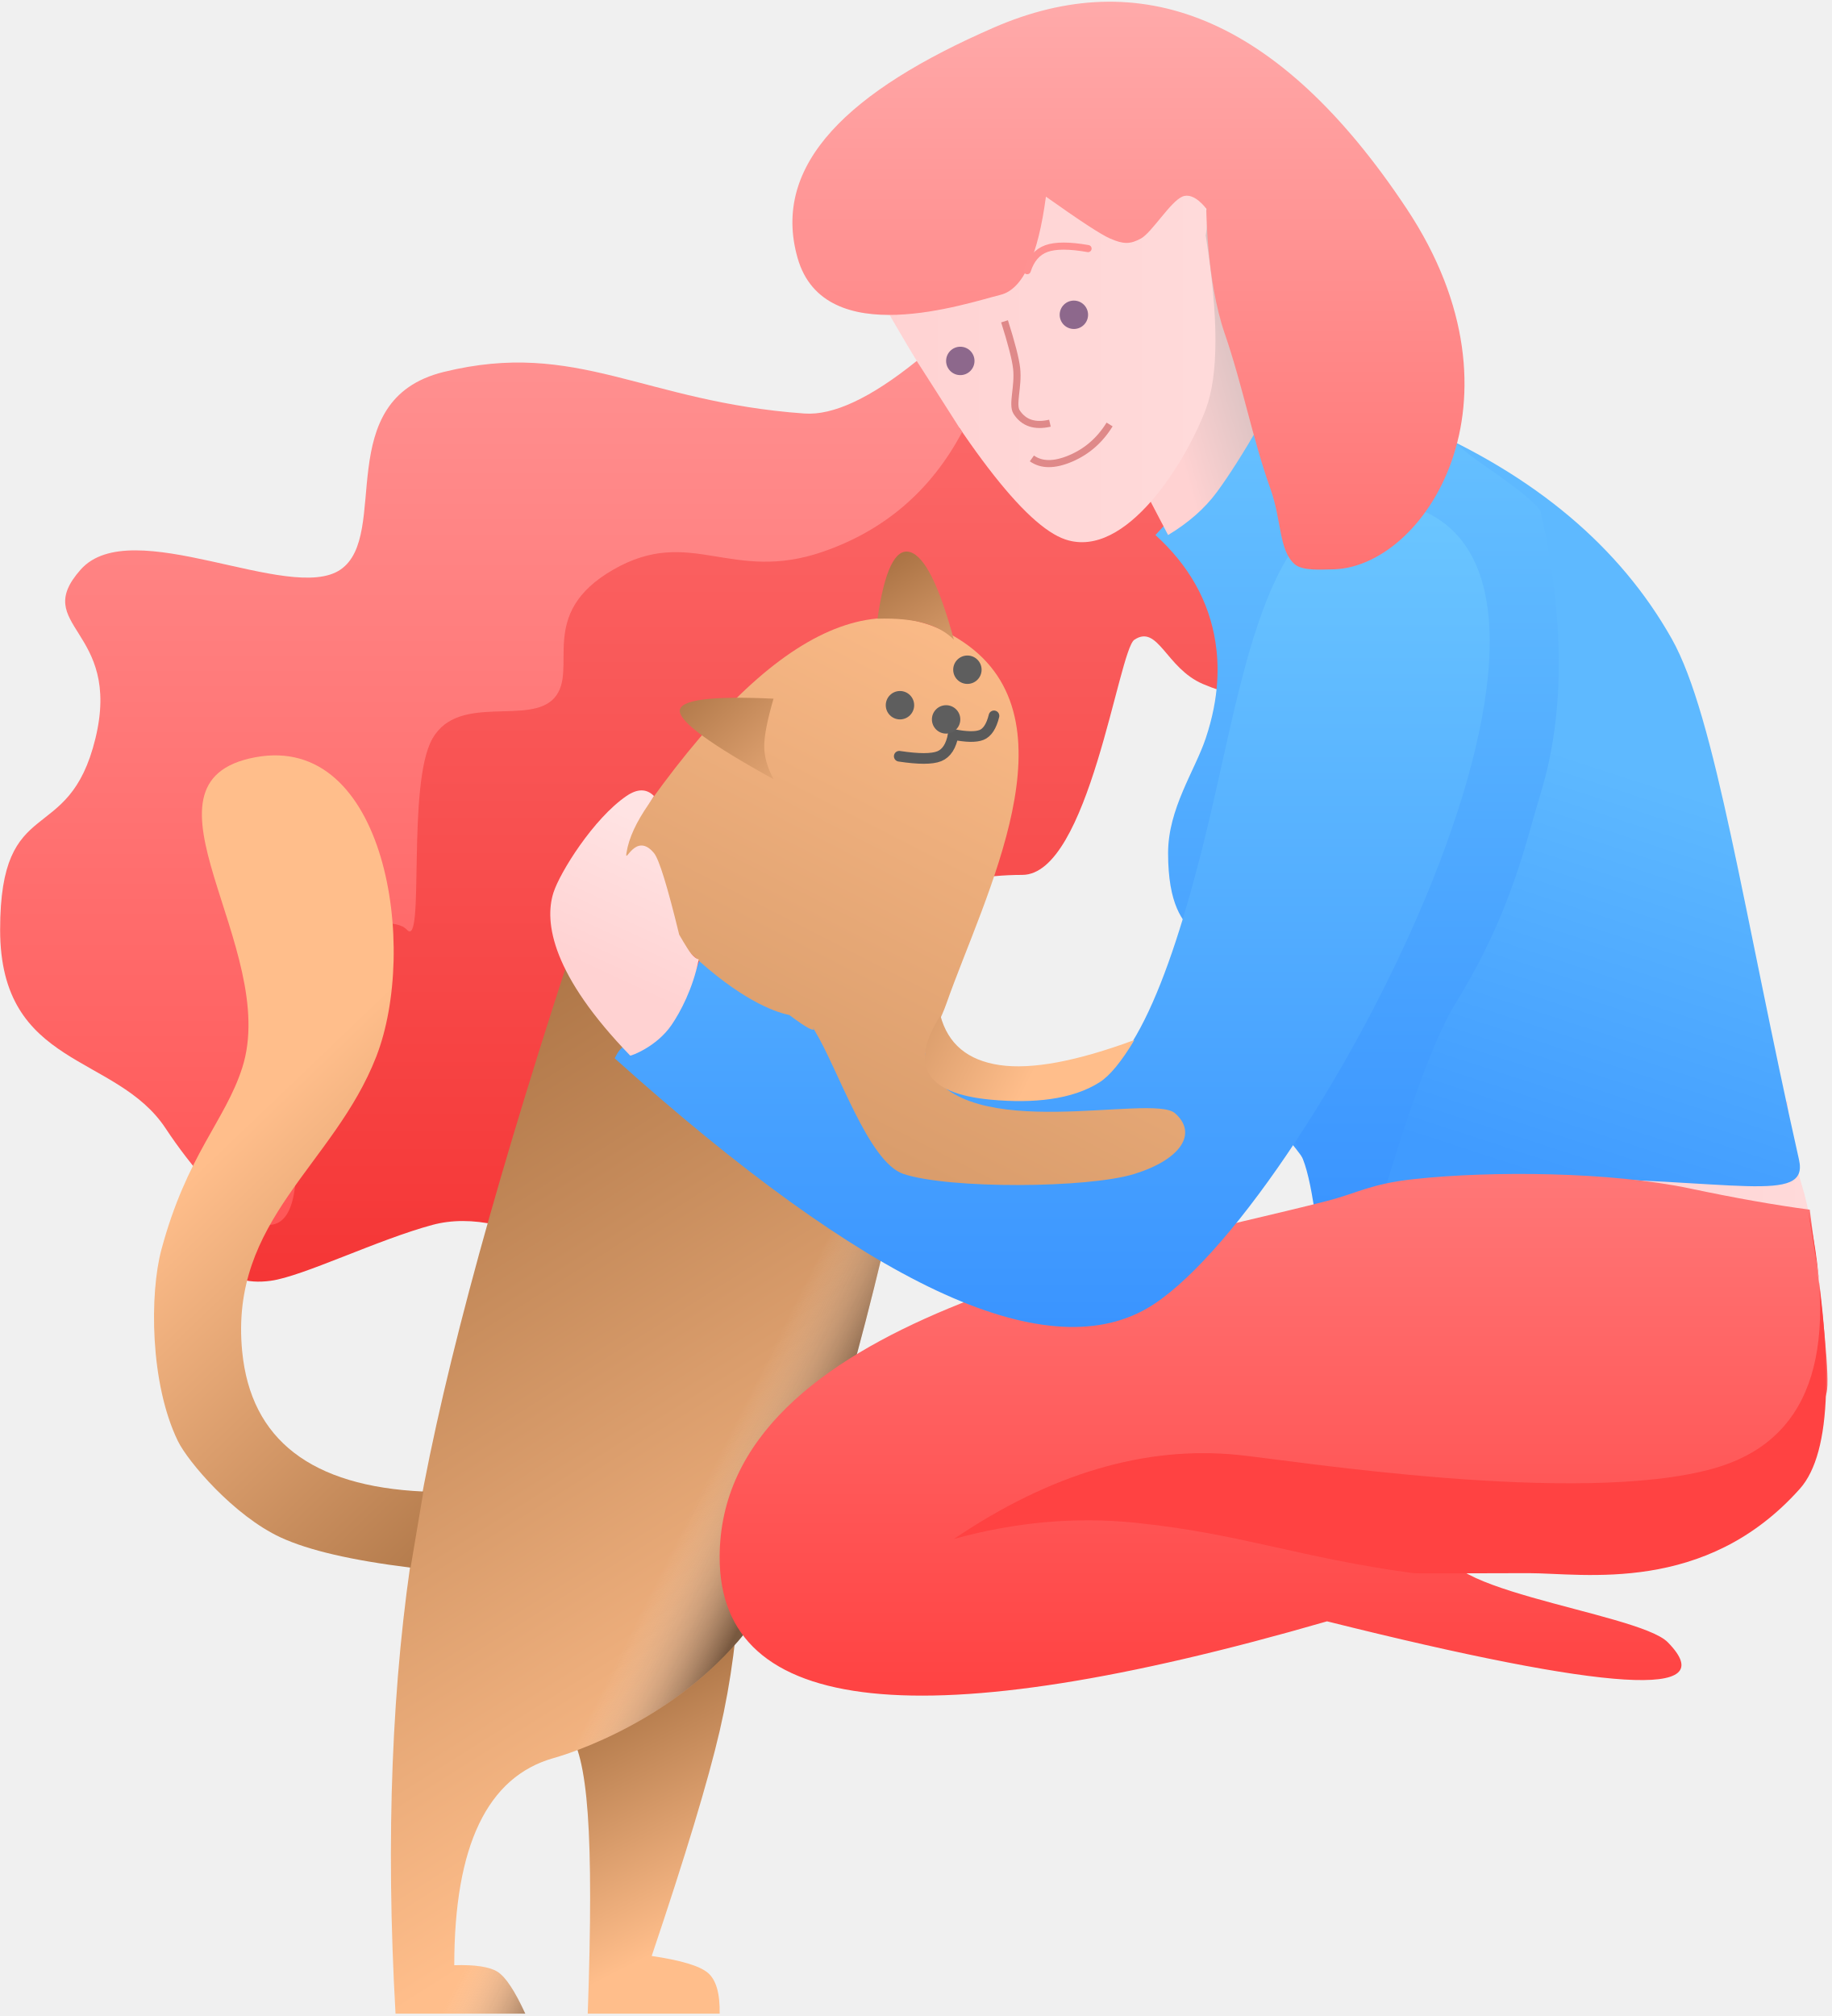
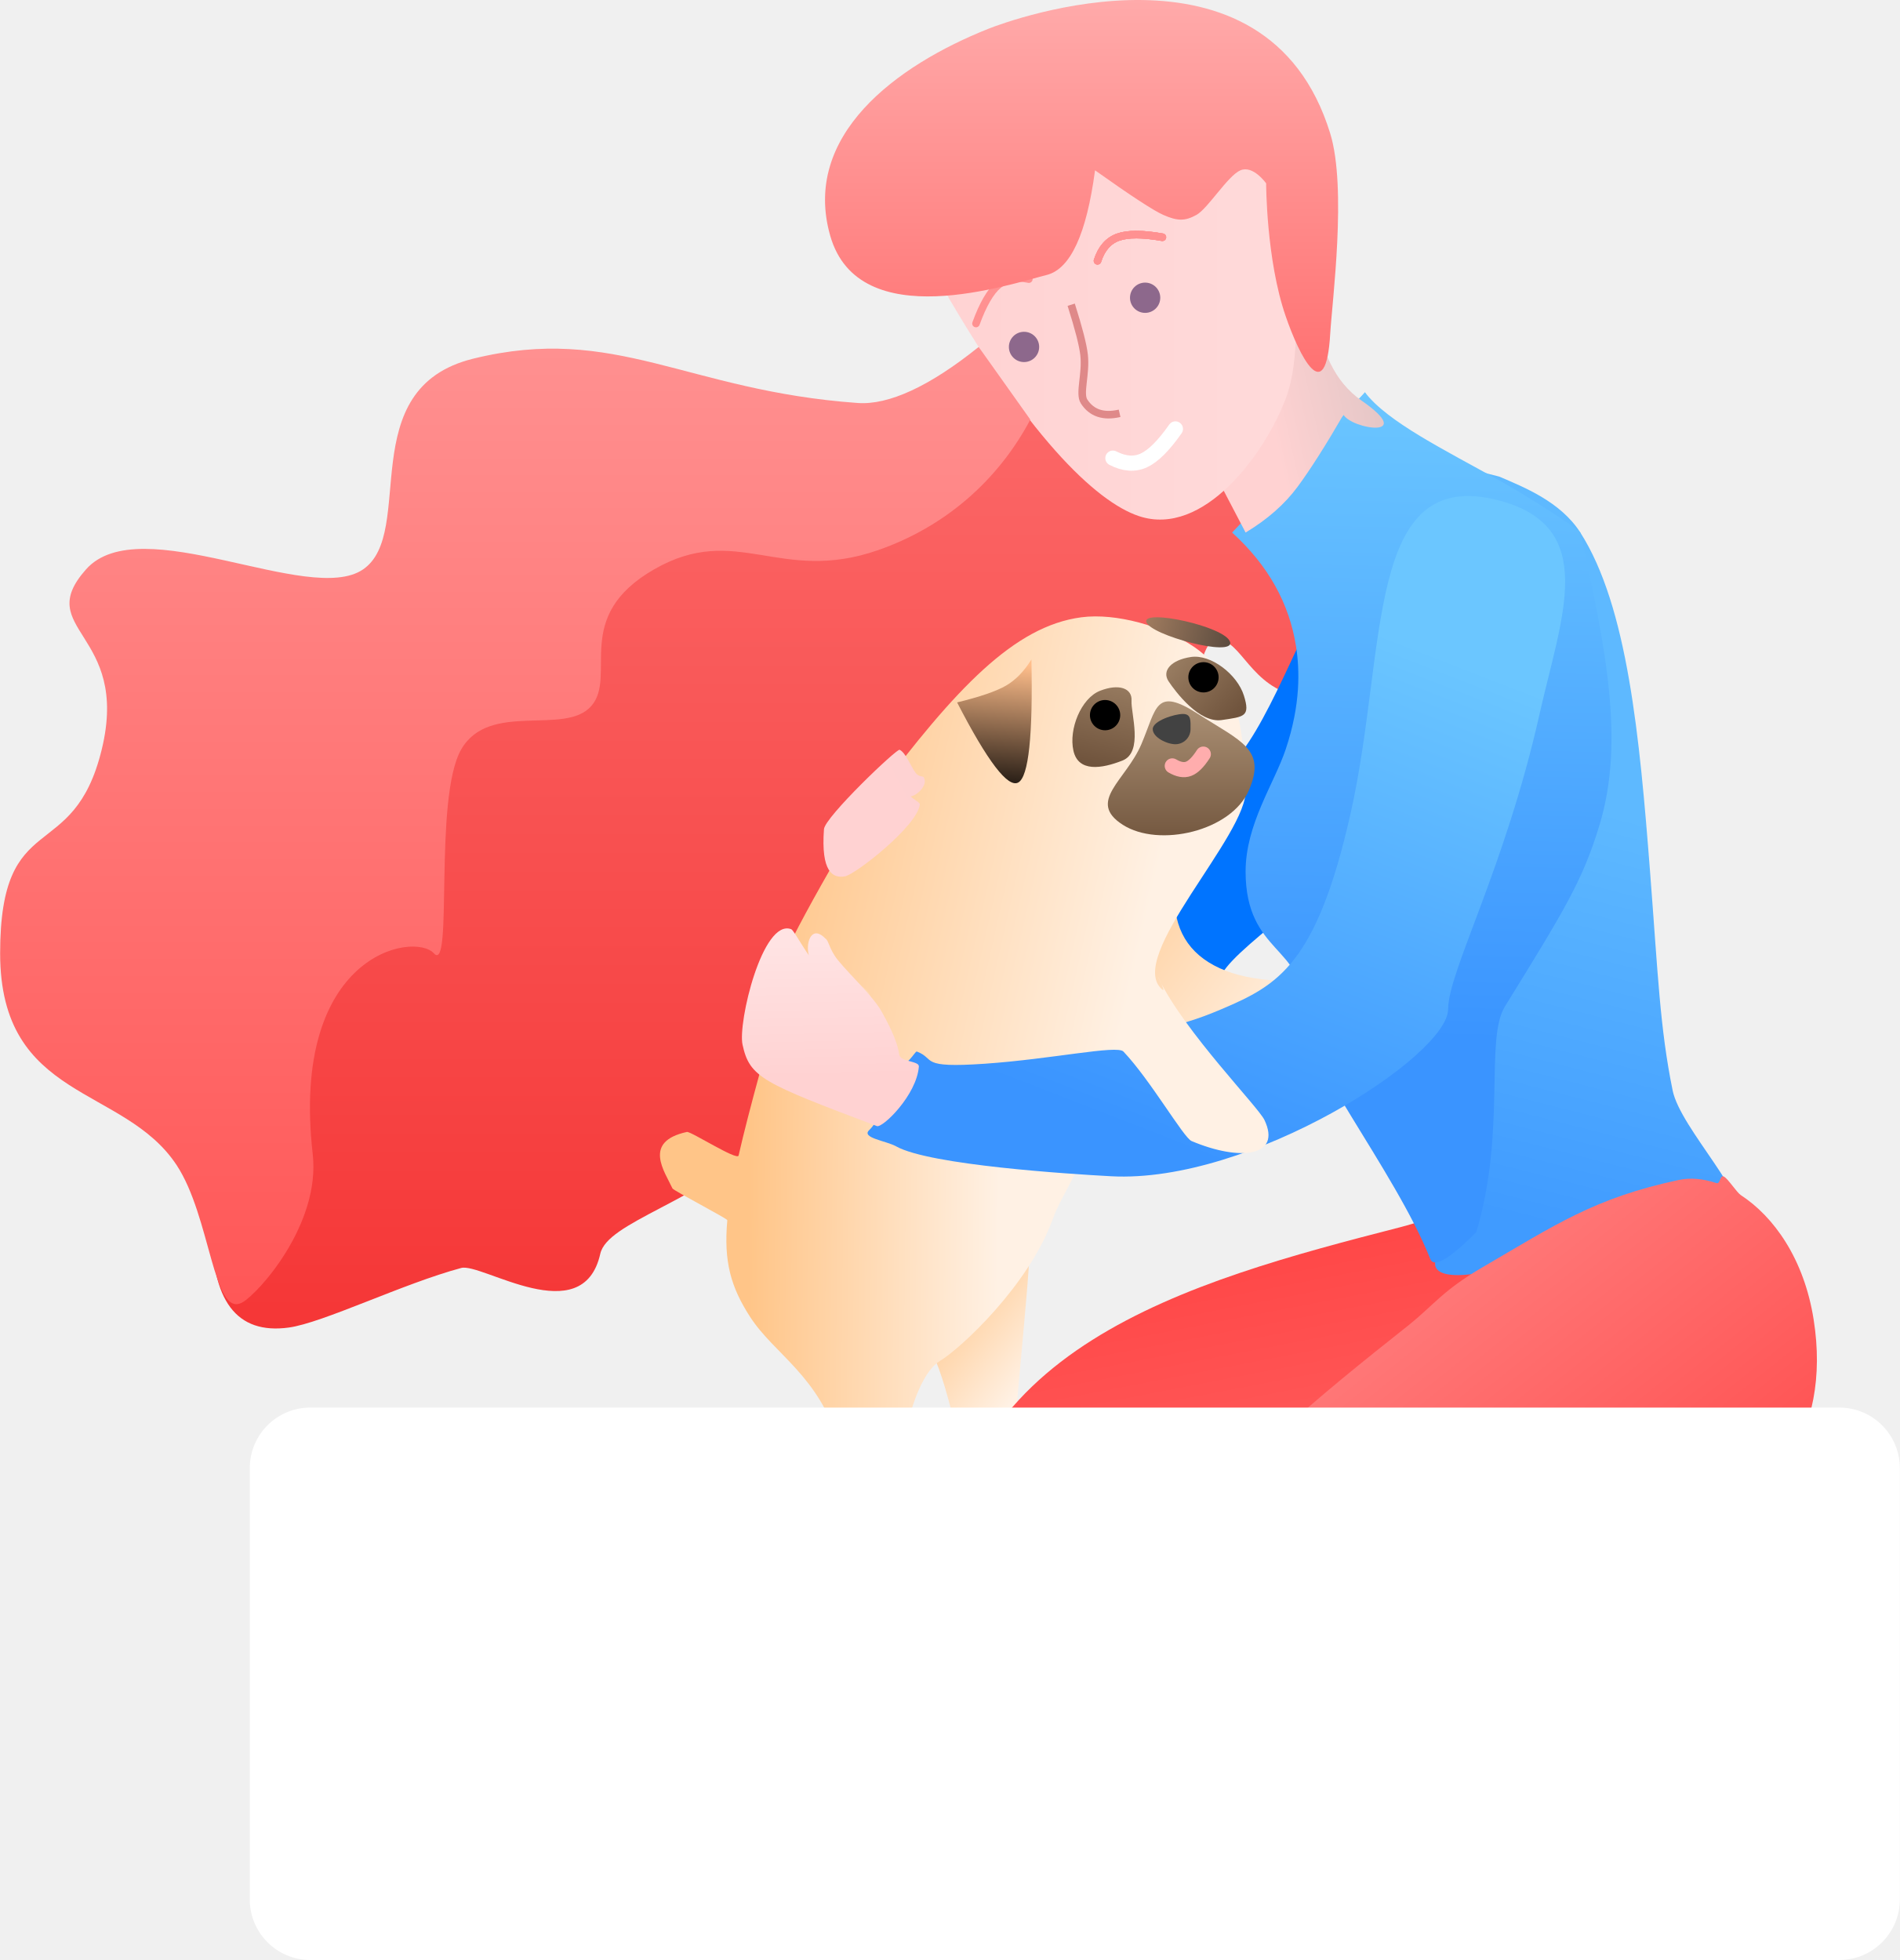
- <svg xmlns="http://www.w3.org/2000/svg" xmlns:xlink="http://www.w3.org/1999/xlink" width="258px" height="284px" viewBox="0 0 258 284" version="1.1">
+ <svg xmlns="http://www.w3.org/2000/svg" width="251px" height="259px" viewBox="0 0 251 259" version="1.1">
  <defs>
-     <linearGradient x1="-104.454%" y1="27.958%" x2="100%" y2="27.958%" id="linearGradient-1">
-       <stop stop-color="#FFE3E3" offset="0%" />
-       <stop stop-color="#FFD2D2" offset="100%" />
+     <linearGradient x1="54.36%" y1="22.478%" x2="41.502%" y2="64.27%" id="linearGradient-1">
+       <stop stop-color="#FFC588" offset="0%" />
+       <stop stop-color="#FFF1E4" offset="100%" />
    </linearGradient>
-     <linearGradient x1="72.93%" y1="0%" x2="55.3%" y2="87.491%" id="linearGradient-2">
-       <stop stop-color="#8B572A" offset="0%" />
-       <stop stop-color="#FFBE8B" offset="100%" />
+     <linearGradient x1="46.605%" y1="94.515%" x2="35.025%" y2="-10.18%" id="linearGradient-2">
+       <stop stop-color="#FF7777" offset="0%" />
+       <stop stop-color="#FF4242" offset="100%" />
    </linearGradient>
    <linearGradient x1="50%" y1="0%" x2="50%" y2="100%" id="linearGradient-3">
      <stop stop-color="#FB6767" offset="0%" />
      <stop stop-color="#F53636" offset="100%" />
    </linearGradient>
-     <linearGradient x1="92.215%" y1="-31.37%" x2="57.473%" y2="87.491%" id="linearGradient-4">
+     <linearGradient x1="86.555%" y1="-31.37%" x2="56.471%" y2="87.491%" id="linearGradient-4">
      <stop stop-color="#8B572A" offset="0%" />
      <stop stop-color="#FFBE8B" offset="100%" />
    </linearGradient>
-     <linearGradient x1="53.881%" y1="66.117%" x2="43.848%" y2="76.898%" id="linearGradient-5">
-       <stop stop-color="#FFFFFF" stop-opacity="0" offset="0%" />
-       <stop stop-color="#000000" stop-opacity="0.5" offset="100%" />
+     <linearGradient x1="82.043%" y1="31.203%" x2="32.922%" y2="50%" id="linearGradient-5">
+       <stop stop-color="#FFC588" offset="0%" />
+       <stop stop-color="#FFF1E4" offset="100%" />
    </linearGradient>
-     <path d="M178.125,136.274 C189.306,170.602 196.479,197.638 199.644,217.381 C202.809,237.124 203.686,259.385 202.277,284.167 L183.999,284.167 C185.482,280.936 186.788,278.969 187.918,278.267 C189.047,277.564 191.075,277.257 194.001,277.346 C194.001,260.522 189.341,250.797 180.021,248.169 C175.14,246.793 160.261,241.099 151.295,228.197 C145.857,220.371 139.995,203.382 133.709,177.229 L178.125,136.274 Z" id="path-6" />
-     <linearGradient x1="51.8%" y1="92.692%" x2="40.46%" y2="44.877%" id="linearGradient-7">
+     <linearGradient x1="51.081%" y1="92.692%" x2="44.269%" y2="44.877%" id="linearGradient-6">
      <stop stop-color="#409BFF" offset="0%" />
      <stop stop-color="#5EB9FF" offset="100%" />
    </linearGradient>
-     <linearGradient x1="50%" y1="0%" x2="50%" y2="100%" id="linearGradient-8">
+     <linearGradient x1="50%" y1="0%" x2="50.714%" y2="74.361%" id="linearGradient-7">
      <stop stop-color="#6BC6FF" offset="0%" />
      <stop stop-color="#3A94FF" offset="100%" />
    </linearGradient>
-     <linearGradient x1="50%" y1="0%" x2="50%" y2="100%" id="linearGradient-9">
+     <linearGradient x1="50%" y1="0%" x2="50%" y2="100%" id="linearGradient-8">
      <stop stop-color="#FF7777" offset="0%" />
      <stop stop-color="#FF4242" offset="100%" />
    </linearGradient>
-     <linearGradient x1="50%" y1="0%" x2="50%" y2="100%" id="linearGradient-10">
+     <linearGradient x1="142.561%" y1="23.058%" x2="17.827%" y2="50%" id="linearGradient-9">
+       <stop stop-color="#FFC588" offset="0%" />
+       <stop stop-color="#FFF1E4" offset="100%" />
+     </linearGradient>
+     <linearGradient x1="20.408%" y1="22.393%" x2="50%" y2="97.608%" id="linearGradient-10">
      <stop stop-color="#6BC6FF" offset="0%" />
      <stop stop-color="#3A94FF" offset="100%" />
    </linearGradient>
-     <linearGradient x1="6.138%" y1="64.459%" x2="52.81%" y2="100%" id="linearGradient-11">
+     <linearGradient x1="-20.335%" y1="64.459%" x2="54.505%" y2="100%" id="linearGradient-11">
      <stop stop-color="#DCC3C3" offset="0%" />
      <stop stop-color="#FFD2D2" offset="100%" />
    </linearGradient>
    <linearGradient x1="-104.454%" y1="27.958%" x2="100%" y2="27.958%" id="linearGradient-12">
      <stop stop-color="#FFE3E3" offset="0%" />
      <stop stop-color="#FFD2D2" offset="100%" />
    </linearGradient>
    <linearGradient x1="50%" y1="0%" x2="50%" y2="100%" id="linearGradient-13">
      <stop stop-color="#FFAAAA" offset="0%" />
      <stop stop-color="#FF7272" offset="100%" />
    </linearGradient>
-     <linearGradient x1="159.139%" y1="278.452%" x2="15.074%" y2="0.84%" id="linearGradient-14">
-       <stop stop-color="#8B572A" offset="0%" />
+     <linearGradient x1="99.856%" y1="31.203%" x2="23.429%" y2="50%" id="linearGradient-14">
+       <stop stop-color="#FFC588" offset="0%" />
+       <stop stop-color="#FFF1E4" offset="100%" />
+     </linearGradient>
+     <linearGradient x1="126.538%" y1="12.281%" x2="0%" y2="87.719%" id="linearGradient-15">
+       <stop stop-color="#000000" offset="0%" />
      <stop stop-color="#FFBE8B" offset="100%" />
    </linearGradient>
-     <linearGradient x1="242.711%" y1="36.441%" x2="50%" y2="76.059%" id="linearGradient-15">
-       <stop stop-color="#8B572A" offset="0%" />
+     <linearGradient x1="74.597%" y1="-31.37%" x2="50%" y2="252.387%" id="linearGradient-16">
+       <stop stop-color="#483E36" offset="0%" />
      <stop stop-color="#FFBE8B" offset="100%" />
    </linearGradient>
-     <linearGradient x1="242.711%" y1="-11.384%" x2="0%" y2="221.973%" id="linearGradient-16">
-       <stop stop-color="#8B572A" offset="0%" />
-       <stop stop-color="#FFBE8B" offset="100%" />
+     <linearGradient x1="50%" y1="0%" x2="50%" y2="100%" id="linearGradient-17">
+       <stop stop-color="#AD9276" offset="0%" />
+       <stop stop-color="#755941" offset="100%" />
    </linearGradient>
-     <linearGradient x1="194.651%" y1="-31.37%" x2="50%" y2="252.387%" id="linearGradient-17">
-       <stop stop-color="#8B572A" offset="0%" />
-       <stop stop-color="#FFBE8B" offset="100%" />
+     <linearGradient x1="121.124%" y1="-33.928%" x2="50%" y2="100%" id="linearGradient-18">
+       <stop stop-color="#A98D70" offset="0%" />
+       <stop stop-color="#70543D" offset="100%" />
    </linearGradient>
-     <linearGradient x1="50%" y1="0%" x2="50%" y2="100%" id="linearGradient-18">
+     <linearGradient x1="96.493%" y1="-33.928%" x2="50%" y2="100%" id="linearGradient-19">
+       <stop stop-color="#A98D70" offset="0%" />
+       <stop stop-color="#70543D" offset="100%" />
+     </linearGradient>
+     <linearGradient x1="50%" y1="0%" x2="50%" y2="100%" id="linearGradient-20">
      <stop stop-color="#FF9090" offset="0%" />
      <stop stop-color="#FF5757" offset="100%" />
    </linearGradient>
-     <linearGradient x1="28.866%" y1="149.738%" x2="62.361%" y2="44.189%" id="linearGradient-19">
-       <stop stop-color="#8B572A" offset="0%" />
-       <stop stop-color="#FFBE8B" offset="100%" />
-     </linearGradient>
-     <linearGradient x1="25.521%" y1="14.68%" x2="41.27%" y2="75.921%" id="linearGradient-20">
+     <linearGradient x1="15.332%" y1="14.68%" x2="37.637%" y2="75.921%" id="linearGradient-21">
      <stop stop-color="#FFE3E3" offset="0%" />
      <stop stop-color="#FFD2D2" offset="100%" />
    </linearGradient>
+     <linearGradient x1="-28.189%" y1="40.595%" x2="22.116%" y2="56.902%" id="linearGradient-22">
+       <stop stop-color="#FBD1D1" offset="0%" />
+       <stop stop-color="#FFD2D2" offset="100%" />
+     </linearGradient>
  </defs>
-   <g id="Page-2" stroke="none" stroke-width="1" fill="none" fill-rule="evenodd">
-     <g id="Nail-Trim-Card-Copy" transform="translate(-59, -17)">
-       <g id="Screen-Shot-2019-02-19-at-10.02.40-PM" transform="translate(0, 0.5)">
-         <g id="Woman-with-Cat" transform="translate(188, 158.5) scale(-1, 1) translate(-188, -158.5) translate(59, 16)">
-           <path d="M6.185,155.614 C5.808,160.395 5.131,164.337 4.155,167.439 C3.18,170.541 2.306,175.59 1.535,182.587 L38.393,168.331 L6.185,155.614 Z" id="Path-103" fill="url(#linearGradient-1)" />
-           <path d="M178.055,244.357 C176.6,245.862 175.647,249.744 175.198,256.004 C174.749,262.263 174.749,271.65 175.198,284.167 L156.612,284.167 C156.559,281.319 157.111,279.405 158.267,278.424 C159.423,277.443 162.062,276.65 166.184,276.045 C161.425,261.914 158.234,251.351 156.612,244.357 C154.989,237.363 154.044,230.101 153.777,222.571 L178.055,244.357 Z" id="Path-89" fill="url(#linearGradient-2)" />
-           <path d="M88.554,96.845 C93.739,94.619 94.836,88.401 98.184,90.622 C100.419,92.105 104.597,123.748 113.977,123.748 C135.284,123.748 159.987,140.183 188.087,173.053 C191.371,172.328 194.364,172.328 197.064,173.053 C204.744,175.112 215.338,180.312 219.855,180.927 C226.756,181.867 230.134,177.371 229.99,167.439 L190.345,80.742 L124.709,60.297 L93.435,68.35 L83.688,96.845 C83.476,98.328 85.098,98.328 88.554,96.845 Z" id="Path-99" fill="url(#linearGradient-3)" />
-           <g id="Path-88">
-             <use fill="url(#linearGradient-4)" xlink:href="#path-6" />
-             <use fill="url(#linearGradient-5)" xlink:href="#path-6" />
+   <g id="Page-1" stroke="none" stroke-width="1" fill="none" fill-rule="evenodd">
+     <g id="Woman-with-Cat@1x" transform="translate(0, -1)">
+       <g id="Woman-with-Cat" transform="translate(132, 137) scale(-1, 1) translate(-132, -137) translate(0, 0.5)">
+         <path d="M143.016,170.651 C141.937,171.775 144.038,168.548 143.705,173.223 C143.684,173.508 141.114,173.63 140.468,178.436 C139.652,184.507 140.737,195.884 140.897,200.381 C140.293,202.652 139.633,203.787 138.918,203.787 C136.571,203.787 132.637,202.652 127.117,200.381 C127.078,198.255 127.487,196.825 128.344,196.093 C129.201,195.36 131.158,194.768 134.214,194.316 C130.686,183.763 124.883,169.396 123.68,164.172 C122.476,158.949 125.213,160.004 125.016,154.381 L143.016,170.651 Z" id="Path-89" fill="url(#linearGradient-1)" fill-rule="nonzero" transform="translate(133.5569, 179.0842) rotate(-345) translate(-133.5569, -179.0842) " />
+         <path d="M26.406,197.838 C42.115,225.047 89.528,204.645 111.47,201.76 C117.255,200.999 109,193.965 110.105,194.621 C110.619,194.926 97.413,196.243 90.941,208.539 C81.544,226.392 80.739,249.512 101.996,237.719 C127.894,216.847 145.719,218.935 139.892,197.19 C131.152,164.571 97.745,164.469 68.688,164.766 C64.215,164.812 62.182,164.022 56.081,164.965 C45.082,166.663 38.841,167.143 28.685,172.305 C22.946,175.222 19.75,186.31 26.406,197.838 Z" id="Path-85" fill="url(#linearGradient-2)" fill-rule="nonzero" transform="translate(81.83982, 202.7179) rotate(-345) translate(-81.83982, -202.7179) " />
+         <path d="M94.554,91.845 C99.739,89.619 100.836,83.401 104.184,85.622 C106.419,87.105 110.597,118.748 119.977,118.748 C132.563,118.748 147.731,137.884 162.055,150.614 C171.981,159.434 183.749,161.966 184.693,166.18 C187,176.473 200.364,167.328 203.064,168.053 C210.744,170.112 221.338,175.312 225.855,175.927 C232.756,176.867 236.134,172.371 235.99,162.439 L196.345,75.742 L130.709,55.297 L99.435,63.35 L89.688,91.845 C89.476,93.328 91.098,93.328 94.554,91.845 Z" id="Path-99" fill="url(#linearGradient-3)" fill-rule="nonzero" />
+         <g id="Path-88" transform="translate(55, 47.5)" fill-rule="nonzero">
+           <path d="M27.507,11.401 C39.286,8.263 45.66,9.7 47.488,22.942 C48.377,29.388 45.215,44.985 46.796,51.991 C51.196,71.485 56.163,74.185 63.489,77.3 C69.505,79.86 83.083,98.673 77.807,98.959 C59.795,99.935 34.154,83.358 34.154,77.3 C34.154,72.444 26.803,59.074 22.31,39.052 C19.483,26.451 14.579,14.846 27.507,11.401 Z" id="Path-82" fill="#0074FF" transform="translate(49, 54.5) rotate(-30) translate(-49, -54.5) " />
+           <g id="path-6-link" transform="translate(46, 70)" fill="url(#linearGradient-5)">
+             <path d="M47.844,6.55 C53.981,16.879 58.363,24.216 61.325,29.818 C61.675,30.482 66.594,25.065 67.114,25.04 C73.119,24.748 71.311,29.312 70.886,31.761 C70.833,32.063 64.903,37.496 64.974,37.688 C66.88,42.864 66.792,46.357 65.395,50.741 C63.571,56.464 58.555,60.604 58.324,70.352 C58.262,72.971 61.412,81.211 62.188,84.771 C62.884,87.969 60.396,90.301 58.326,90.049 C56.694,89.849 55.466,87.462 55.277,86.623 C53.068,76.802 47.3,64.232 42.619,62.908 C39.693,62.08 28.72,56.351 23.344,48.587 C20.084,43.878 11.087,38.622 10.625,21.977 L47.844,6.55 Z" id="path-6" transform="translate(41.04861, 48.30886) rotate(-345) translate(-41.04861, -48.30886) " />
          </g>
-           <path d="M58.397,60.297 C41.769,67.451 29.796,77.514 22.48,90.486 C16.308,101.428 12.356,129.143 4.549,163.873 C3.101,170.313 13.874,166.482 40.452,166.482 C58.17,166.482 68.202,168.672 70.547,173.053 C71.907,170.336 72.752,168.146 73.083,166.482 C73.732,163.214 79.291,158.538 79.65,156.576 C82.816,139.303 84.502,125.378 84.708,114.802 C84.904,104.753 82.58,93.631 85.596,84.411 C86.337,82.146 88.95,79.299 93.435,75.872 L71.704,50.086 L58.397,60.297 Z" id="Path-83" fill="url(#linearGradient-7)" />
-           <path d="M40.928,72.618 C37.547,87.919 37.547,101.112 40.928,112.199 C43.163,119.526 45.084,129.115 52.942,141.845 C55.629,146.199 58.969,155.026 62.961,168.328 L72.528,173.053 C73.086,168.684 73.722,165.598 74.438,163.795 C79.071,152.117 86.709,144.12 86.163,138.494 C85.405,130.689 93.435,135.126 93.435,120.673 C93.435,114.416 89.668,109.079 88.141,104.529 C86.14,98.569 86.291,94.004 86.764,90.959 C87.656,85.214 90.473,80.185 95.216,75.872 L67.807,46.266 C60.558,55.782 54.36,62.308 49.211,65.845 C44.062,69.381 41.301,71.639 40.928,72.618 Z" id="Path-84" fill="url(#linearGradient-8)" />
-           <path d="M3.036,170.911 C1.012,186.195 0.218,194.772 0.653,196.643 C2.547,204.783 11.667,209.584 15.967,213.993 C16.99,215.042 52.471,216.239 53.335,217.159 C59.916,224.17 27.275,227.531 23.038,231.85 C15.211,239.83 31.212,238.846 71.042,228.901 C128.089,245.4 156.612,242.394 156.612,219.881 C156.612,186.112 99.187,176.914 71.042,169.681 C66.71,168.567 64.95,167.278 58.813,166.609 C47.75,165.403 30.993,165.58 19.847,167.937 C13.549,169.27 7.945,170.261 3.036,170.911 Z" id="Path-85" fill="url(#linearGradient-9)" />
-           <path d="M3.257,171.18 C-1.211,191.517 3.21,203.574 16.521,207.351 C35.495,212.736 76.186,206.191 83.65,205.451 C96.696,204.158 110.017,208.108 123.614,217.3 C115.017,214.927 106.54,214.161 98.184,215.003 C83.323,216.501 74.931,219.96 58.894,222.115 C58.339,222.189 50.37,222.115 42.655,222.115 C34.939,222.115 17.748,225.188 4.421,210.22 C-0.089,205.155 -0.477,192.141 3.257,171.18 Z" id="Path-86" fill="#FF4242" />
-           <path d="M59.897,71.649 C77.763,66.891 81.837,90.378 86.764,112.199 C91.252,132.077 96.958,150.107 104.43,153.285 C110.977,156.068 129.142,149.697 158.926,134.173 C160.326,138.436 161.456,141.302 162.314,142.77 C163.002,143.947 164.162,144.442 164.652,145.649 C165.611,148.012 168.727,147.362 170.1,147.938 C170.526,148.117 170.959,148.667 171.4,149.588 C135.967,181.45 110.971,193.195 96.412,184.825 C74.573,172.27 25.755,80.742 59.897,71.649 Z" id="Path-82" fill="url(#linearGradient-10)" />
-           <path d="M96.602,69.816 L93.435,75.872 C90.54,74.127 88.248,72.108 86.559,69.816 C84.87,67.524 82.852,64.351 80.506,60.297 C79.403,62.231 79.403,60.763 80.506,55.894 C81.61,51.025 84.121,42.368 88.04,29.924 C90.923,41.43 92.988,50.086 94.234,55.894 C95.481,61.701 96.27,66.342 96.602,69.816 Z" id="Path-81" fill="url(#linearGradient-11)" />
-           <path d="M88.134,33.692 C86.307,45.176 86.307,53.337 88.134,58.177 C90.874,65.437 99.336,79.354 107.889,76.501 C113.59,74.6 122.428,63.043 134.4,41.831 L114.422,23.327 C102.796,23.517 95.333,24.263 92.034,25.564 C88.735,26.864 87.435,29.574 88.134,33.692 Z" id="Path-80" fill="url(#linearGradient-12)" />
-           <path d="M97.247,34.092 C95.732,33.256 93.112,28.92 91.437,28.201 C89.762,27.482 88.04,29.924 88.04,29.924 C88.04,29.924 88.04,39.99 85.459,47.479 C82.878,54.967 81.552,62.27 79.02,69.353 C77.415,73.84 77.847,77.985 75.623,79.965 C74.487,80.976 71.74,80.711 70.431,80.711 C57.422,80.711 41.828,57.032 59.807,29.924 C78.064,2.397 97.606,-4.476 117.964,4.375 C138.322,13.227 149.414,23.628 145.628,36.861 C141.843,50.094 121.754,43.199 117.044,42.033 C113.904,41.256 111.771,36.645 110.646,28.201 C105.904,31.571 102.9,33.535 101.633,34.092 C99.733,34.927 98.762,34.927 97.247,34.092 Z" id="Path-79" fill="url(#linearGradient-13)" />
-           <path d="" id="Path-87" stroke="#979797" />
-           <path d="M171.59,121.081 C152.59,91.588 136.138,81.556 122.235,90.985 C106.129,101.908 119.32,126.67 124.655,141.845 C126.228,146.32 128.508,148.192 127.307,150.72 C122.037,161.819 95.701,154.48 92.461,157.324 C89.222,160.167 91.633,163.843 98.184,165.876 C104.735,167.91 124.336,168.009 130.722,165.876 C135.656,164.229 139.923,151.092 143.206,145.719 C144.173,144.137 141.47,147.508 146.798,143.483 C149.088,143.03 153.874,141.145 160.598,134.886 C161.768,133.798 163.076,131.414 164.354,130.13 C165.993,128.484 168.405,125.467 171.59,121.081 Z" id="Path-91" fill="url(#linearGradient-14)" />
-           <path d="M98.184,147.009 C106.333,150.02 112.66,151.198 117.164,150.541 C121.668,149.884 124.45,147.558 125.51,143.563 C129.986,150.615 127.614,154.566 118.393,155.418 C112.469,155.966 106.953,155.429 103.08,152.959 C101.643,152.043 100.011,150.06 98.184,147.009 Z" id="Path-92" fill="url(#linearGradient-15)" />
-           <path d="M149.022,98.926 C149.895,101.915 150.332,104.145 150.332,105.614 C150.332,107.084 149.895,108.634 149.022,110.264 C157.826,105.419 162.228,102.214 162.228,100.648 C162.228,99.083 157.826,98.509 149.022,98.926 Z" id="Path-93" fill="url(#linearGradient-16)" />
-           <path d="M134.375,87.657 C133.383,80.816 131.859,77.687 129.804,78.27 C127.749,78.854 125.686,82.971 123.614,90.622 C124.639,89.565 126.03,88.787 127.787,88.288 C129.544,87.789 131.74,87.579 134.375,87.657 Z" id="Path-94" fill="url(#linearGradient-17)" />
-           <circle id="Oval" fill="#5E5E5E" cx="131.209" cy="99.845" r="2" />
-           <circle id="Oval" fill="#5E5E5E" cx="121.709" cy="94.845" r="2" />
-           <path d="M117.964,101.345 C118.324,102.81 118.906,103.705 119.709,104.029 C120.512,104.353 121.842,104.332 123.701,103.965 C123.994,105.599 124.653,106.622 125.676,107.035 C126.699,107.448 128.577,107.448 131.311,107.035" id="Path-95" stroke="#5A5A5A" stroke-width="1.5" stroke-linecap="round" />
-           <circle id="Oval" fill="#5E5E5E" cx="124.709" cy="101.845" r="2" />
-           <path d="M128.843,51.345 C135.335,56.573 140.612,59.042 144.672,58.753 C167.369,57.136 176.686,48.263 195.488,52.898 C211.469,56.838 202.928,75.872 210.031,80.742 C217.134,85.612 239.499,72.695 246.637,80.742 C253.775,88.79 240.789,89.033 244.556,104.529 C248.323,120.026 257.982,111.933 257.982,131.472 C257.982,151.01 241.662,148.866 234.674,159.447 C227.685,170.027 213.679,184.546 216.684,158.009 C219.688,131.472 203.283,128.61 200.681,131.472 C198.079,134.333 200.773,110.975 197.064,104.529 C193.356,98.083 183.357,102.784 179.88,98.794 C176.402,94.805 182.504,87.014 171.59,80.742 C160.677,74.47 155.01,82.724 142,78.201 C133.326,75.185 126.809,69.571 122.45,61.358 L128.843,51.345 Z" id="Path-98" fill="url(#linearGradient-18)" />
-           <path d="M222.048,107.181 C240.499,110.628 218.449,134.053 223.878,150.935 C226.281,158.409 231.682,163.197 235.266,176.555 C236.912,182.688 236.912,195.332 232.935,203.512 C231.533,206.394 225.048,214.038 218.449,217.088 C214.524,218.901 208.426,220.317 200.155,221.335 L198.351,210.617 C214.149,209.89 222.658,203.319 223.878,190.903 C225.708,172.28 210.955,164.668 204.994,149.36 C199.033,134.053 203.597,103.734 222.048,107.181 Z" id="Path-90" fill="url(#linearGradient-19)" />
-           <g id="FACE" transform="translate(101.6756, 42.84463)">
-             <path d="M14.801,2.921 C13.811,6.037 13.244,8.248 13.098,9.554 C12.813,12.111 13.784,14.649 13.098,15.708 C12.102,17.245 10.538,17.766 8.406,17.272" id="Path-96" stroke="#DF8989" />
-             <path d="M2.26485497e-13,17.453 C1.366,19.664 3.19,21.257 5.474,22.233 C7.758,23.208 9.582,23.208 10.948,22.233" id="Path-97" stroke="#DF8989" />
-             <circle id="Oval" fill="#8D688C" cx="5.033" cy="2" r="2" />
-             <circle id="Oval" fill="#8D688C" cx="21.033" cy="8.5" r="2" />
-           </g>
-           <path d="M113.279,38.632 C112.764,37.023 111.865,35.985 110.582,35.519 C109.3,35.054 107.342,35.054 104.709,35.519" id="Path-100" stroke="#FF9191" stroke-linecap="round" />
-           <path d="" id="Path-102" stroke="#979797" />
-           <path d="M162.314,132.162 C161.428,133.691 160.856,134.599 160.598,134.886 C159.705,135.88 159.528,135.507 159.573,135.726 C160.382,139.751 162.138,143.058 163.383,144.88 C165.522,148.009 169.157,149.266 169.21,149.211 C180.17,137.899 181.382,130.478 180.026,126.243 C179.117,123.402 174.391,115.815 169.743,112.637 C168.2,111.581 166.907,111.581 165.866,112.637 C166.204,113.175 166.462,113.573 166.641,113.832 C168.332,116.276 169.421,118.543 169.743,120.673 C170.007,122.416 168.446,117.571 165.866,120.673 C165.151,121.533 163.967,125.363 162.314,132.162 Z" id="Path-101" fill="url(#linearGradient-20)" />
        </g>
+         <path d="M65.903,63.486 C62.694,64.866 57.829,66.777 55.211,70.872 C48.962,80.648 47.379,97.891 46,115.673 C44.963,129.041 44.707,136.347 43.014,144.6 C41.967,149.708 32.39,159.033 34.221,162.439 C34.952,163.797 41.357,159.404 46.452,161.482 C84.489,176.997 71.814,162.947 74.16,167.328 C75.519,164.612 81.824,153.774 82.184,151.813 C85.35,134.539 90.502,120.378 90.708,109.802 C90.904,99.753 88.58,88.631 91.596,79.411 C92.337,77.146 94.95,74.299 99.435,70.872 L83.663,52.345 C80.998,58.366 74.192,61.452 65.903,63.486 Z" id="Path-83" fill="url(#linearGradient-6)" fill-rule="nonzero" />
+         <path d="M55.211,70.872 C51.83,86.173 49.317,98.504 52.698,109.591 C54.932,116.918 57.313,120.765 65.171,133.494 C67.858,137.848 64.969,150.026 68.961,163.328 C72.53,166.894 74.554,168.075 75.031,166.873 C79.664,155.195 92.709,139.12 92.163,133.494 C91.405,125.689 99.435,126.563 99.435,115.673 C99.435,109.416 95.668,104.079 94.141,99.529 C92.14,93.569 92.291,89.004 92.764,85.959 C93.656,80.214 96.473,75.185 101.216,70.872 L83.663,52.345 C80.682,56.26 73.211,59.91 65.846,64.025 C61.555,66.422 55.348,70.512 55.211,70.872 Z" id="Path-84" fill="url(#linearGradient-7)" fill-rule="nonzero" />
+         <path d="M12.201,209.662 C27.91,236.871 61.28,217.996 83.222,215.111 C89.008,214.351 94.796,205.789 95.901,206.445 C96.414,206.75 83.209,208.067 76.737,220.363 C67.34,238.216 55.947,249.562 77.204,237.769 C103.103,216.897 131.515,230.759 125.688,209.014 C116.948,176.395 83.541,176.293 54.483,176.59 C50.01,176.636 47.977,175.846 41.876,176.789 C30.878,178.487 24.637,178.967 14.48,184.129 C13.086,184.838 11.842,186.029 10.853,187.591 C10.55,188.07 9.797,186.996 9.544,187.541 C9.293,188.084 9.543,190.246 9.348,190.848 C7.749,195.795 8.151,202.647 12.201,209.662 Z" id="Path-85" fill="url(#linearGradient-8)" fill-rule="nonzero" transform="translate(67.46555, 209.4615) rotate(-321) translate(-67.46555, -209.4615) " />
+         <path d="M21.448,236.383 C37.179,236.632 67.165,223.17 72.762,221.058 C82.542,217.365 93.621,217.671 106,221.975 C98.886,221.914 92.198,223.071 85.936,225.447 C74.8,229.673 69.052,234.08 57.146,239.057 C56.734,239.23 50.581,240.816 44.638,242.409 C38.695,244.001 29.147,249.904 15.779,241.076 C11.255,238.089 10.412,236.207 21.448,236.383 Z" id="Path-86" fill="#FF4242" fill-rule="nonzero" transform="translate(59.31709, 232.1593) rotate(-330) translate(-59.31709, -232.1593) " />
+         <path d="M84.001,125.361 C92.15,128.859 98.477,130.227 102.982,129.464 C107.486,128.701 110.268,125.999 111.327,121.357 C115.803,129.55 115.336,136.431 106.116,137.421 C100.192,138.057 92.77,135.143 88.897,132.273 C87.46,131.209 85.828,128.905 84.001,125.361 Z" id="Path-92" fill="url(#linearGradient-9)" fill-rule="nonzero" transform="translate(99.04188, 129.4332) rotate(-15) translate(-99.04188, -129.4332) " />
+         <path d="M65.897,66.649 C83.763,61.891 80.648,86.219 85.575,108.039 C90.063,127.918 95.13,130.671 102.602,133.848 C108.74,136.457 115.145,138.269 139.625,138.614 C141.257,138.637 144.348,136.576 146.145,136.576 C147.172,139.701 146.205,147.012 149.168,149.84 C150.247,150.869 146.907,151.252 145.609,151.981 C141.172,154.473 122.591,155.642 117.209,155.933 C98.835,156.929 72.678,140.025 72.678,133.848 C72.678,128.895 65.18,115.262 60.596,94.845 C57.712,81.996 52.71,70.161 65.897,66.649 Z" id="Path-82" fill="url(#linearGradient-10)" fill-rule="nonzero" />
+         <path d="M102.602,64.816 L99.435,70.872 C96.54,69.127 94.248,67.108 92.559,64.816 C90.87,62.524 88.852,59.351 86.506,55.297 C85.403,57.231 76.758,58.547 84.1,53.446 C91.442,48.345 90.121,37.368 94.04,24.924 C96.923,36.43 98.988,45.086 100.234,50.894 C101.481,56.701 102.27,61.342 102.602,64.816 Z" id="Path-81" fill="url(#linearGradient-11)" fill-rule="nonzero" />
+         <path d="M94.134,28.692 C92.307,40.176 92.307,48.337 94.134,53.177 C96.874,60.437 104.973,71.554 113.526,68.701 C119.228,66.799 128.428,58.043 140.4,36.831 L120.422,18.327 C108.796,18.517 101.333,19.263 98.034,20.564 C94.735,21.864 93.435,24.574 94.134,28.692 Z" id="Path-80" fill="url(#linearGradient-12)" fill-rule="nonzero" />
+         <path d="M136,41.962 C135.484,40.353 134.585,39.315 133.303,38.849 C132.02,38.384 130.062,38.384 127.429,38.849" id="Path-100" stroke="#FF9191" stroke-linecap="round" transform="translate(131.7147, 40.2312) scale(-1, 1) rotate(-60) translate(-131.7147, -40.2312) " />
+         <path d="M105.928,28.896 C104.413,28.061 101.793,23.725 100.118,23.006 C98.443,22.287 96.721,24.729 96.721,24.729 C96.721,24.729 96.721,34.795 94.14,42.283 C92.334,47.523 88.837,54.578 88.256,44.612 C88.006,40.337 86.033,25.358 88.256,18.132 C96.721,-9.389 130.795,3.26 133.39,4.292 C145.65,9.167 158.095,18.432 154.309,31.666 C150.524,44.899 130.436,38.004 125.725,36.838 C122.585,36.06 120.452,31.45 119.327,23.006 C114.585,26.376 111.581,28.339 110.314,28.896 C108.414,29.731 107.443,29.731 105.928,28.896 Z" id="Path-79" fill="url(#linearGradient-13)" fill-rule="nonzero" />
+         <path d="M148.329,105.591 C137.762,91.506 130.004,83.234 121.13,82.07 C116.598,81.475 110.325,83.211 106.235,85.985 C99.335,90.665 99.73,100.374 99.435,104.82 C99.041,110.751 115.487,127.104 110.429,131.274 C109.807,131.787 111.492,128.61 110.85,129.919 C107.401,136.953 97.774,146.752 96.944,148.5 C94.634,153.365 100.19,153.981 106.575,151.28 C107.634,150.833 112.014,143.204 115.577,139.453 C116.419,138.566 124.956,140.441 133.844,141.06 C142.731,141.678 140.291,140.441 142.863,139.453 C143.139,139.347 144.198,141.848 145.739,141.06 C147.867,139.971 147.883,132.841 149.566,131.274 C150.736,130.185 152.816,129.524 154.095,128.24 C155.163,127.167 160.719,131.359 160.859,128.24 C160.933,126.574 150.707,108.761 148.329,105.591 Z" id="Path-91" fill="url(#linearGradient-14)" fill-rule="nonzero" />
+         <path d="M122.795,90.632 C123.668,93.621 124.104,95.85 124.104,97.32 C124.104,98.79 123.668,100.34 122.795,101.97 C131.598,97.125 136,93.919 136,92.354 C136,90.789 131.598,90.214 122.795,90.632 Z" id="Path-93" fill="url(#linearGradient-15)" fill-rule="nonzero" transform="translate(129.3973, 96.23478) rotate(-240) translate(-129.3973, -96.23478) " />
+         <path d="M108.3,78.522 C106.245,79.106 103.891,90.09 105.648,89.591 C107.405,89.092 110.355,77.939 108.3,78.522 Z" id="Path-94" fill="url(#linearGradient-16)" fill-rule="nonzero" transform="translate(107.0158, 84.05391) scale(-1, 1) rotate(-270) translate(-107.0158, -84.05391) " />
+         <path d="M105.709,94.845 C100.006,98.508 96.678,99.493 98.991,104.912 C101.304,110.33 110.882,112.559 115.668,109.485 C120.453,106.412 115.265,103.661 113.209,98.845 C111.152,94.028 111.412,91.182 105.709,94.845 Z" id="Path-2" fill="url(#linearGradient-17)" />
+         <path d="M118.157,91.883 C117.057,93.127 112.213,95.57 113.406,98.326 C114.599,101.081 116.441,103.551 118.909,101.988 C121.378,100.425 123.086,96.366 122.026,93.917 C120.965,91.468 119.257,90.639 118.157,91.883 Z" id="Path-2" fill="url(#linearGradient-18)" transform="translate(117.7824, 96.89202) rotate(-45) translate(-117.7824, -96.89202) " />
+         <path d="M104.127,86.316 C103.027,87.56 99.803,91.671 100.997,94.426 C102.19,97.181 102.411,97.983 104.88,96.42 C107.348,94.857 109.057,90.799 107.996,88.35 C106.935,85.9 105.228,85.072 104.127,86.316 Z" id="Path-2" fill="url(#linearGradient-19)" transform="translate(104.5261, 91.47661) scale(-1, 1) rotate(-75) translate(-104.5261, -91.47661) " />
+         <circle id="Oval" fill="#000000" fill-rule="nonzero" cx="118" cy="95" r="2" />
+         <circle id="Oval" fill="#000000" fill-rule="nonzero" cx="105" cy="90" r="2" />
+         <path d="M108.709,98.845 C109.813,98.845 111.704,97.949 111.704,96.845 C111.704,95.74 108.813,94.845 107.709,94.845 C106.604,94.845 106.709,95.74 106.709,96.845 C106.709,97.949 107.604,98.845 108.709,98.845 Z" id="Oval" fill="#424242" fill-rule="nonzero" />
+         <path d="M134.7,46.345 C141.193,51.573 146.612,54.042 150.672,53.753 C173.369,52.136 182.686,43.263 201.488,47.898 C217.469,51.838 208.928,70.872 216.031,75.742 C223.134,80.612 245.499,67.695 252.637,75.742 C259.775,83.79 246.789,84.033 250.556,99.529 C254.323,115.026 263.982,106.933 263.982,126.472 C263.982,146.01 247.662,143.866 240.674,154.447 C236.135,161.319 235.864,174.744 231.988,172.609 C229.896,171.458 221.631,162.31 222.684,153.009 C225.688,126.472 209.283,123.61 206.681,126.472 C204.079,129.333 206.773,105.975 203.064,99.529 C199.356,93.083 189.357,97.784 185.88,93.794 C182.402,89.805 188.504,82.014 177.59,75.742 C166.677,69.47 161.01,77.724 148,73.201 C139.326,70.185 132.235,64.162 127.876,55.948 L134.7,46.345 Z" id="Path-98" fill="url(#linearGradient-20)" fill-rule="nonzero" />
+         <g id="FACE" transform="translate(110.6756, 37.84463)">
+           <path d="M11.801,2.921 C10.811,6.037 10.244,8.248 10.098,9.554 C9.813,12.111 10.784,14.649 10.098,15.708 C9.102,17.245 7.538,17.766 5.406,17.272" id="Path-96" stroke="#DF8989" />
+           <circle id="Oval" fill="#8D688C" fill-rule="nonzero" cx="2.033" cy="2" r="2" />
+           <circle id="Oval" fill="#8D688C" fill-rule="nonzero" cx="18.033" cy="8.5" r="2" />
+         </g>
+         <path d="M119,34.962 C118.484,33.353 117.585,32.315 116.303,31.849 C115.02,31.384 113.062,31.384 110.429,31.849" id="Path-100" stroke="#FF9191" stroke-linecap="round" />
+         <path d="M119,34.962 C118.484,33.353 117.585,32.315 116.303,31.849 C115.02,31.384 113.062,31.384 110.429,31.849" id="Path-100" stroke="#FF9191" stroke-linecap="round" />
+         <path d="M119,34.962 C118.484,33.353 117.585,32.315 116.303,31.849 C115.02,31.384 113.062,31.384 110.429,31.849" id="Path-100" stroke="#FF9191" stroke-linecap="round" />
+         <path d="M119,34.962 C118.484,33.353 117.585,32.315 116.303,31.849 C115.02,31.384 113.062,31.384 110.429,31.849" id="Path-100" stroke="#FF9191" stroke-linecap="round" />
+         <path d="M117,60.962 C116.484,59.353 115.585,58.315 114.303,57.849 C113.02,57.384 111.062,57.384 108.429,57.849" id="Path-100" stroke="#FFFFFF" stroke-width="2" stroke-linecap="round" transform="translate(112.7147, 59.2312) scale(-1, 1) rotate(-225) translate(-112.7147, -59.2312) " />
+         <path d="M109,102 C108.759,101.07 108.34,100.471 107.741,100.202 C107.143,99.933 106.229,99.933 105,100.202" id="Path-100" stroke="#FFADAD" stroke-width="2" stroke-linecap="round" transform="translate(107, 101) scale(-1, 1) rotate(-225) translate(-107, -101) " />
+         <path d="M148.692,126.797 C148.441,127.23 148.983,128.288 148.688,130.094 C148.252,132.767 147.019,136.64 147.091,138.986 C147.124,140.073 147.136,143.074 147.91,144.885 C148.321,145.847 146.027,146.964 146.459,147.596 C148.597,150.725 154.688,152.261 155.199,151.637 C165.439,139.132 166.545,137.68 165.189,133.444 C164.28,130.603 154.578,120.337 151.998,123.439 C151.693,123.806 151.956,127.957 151.376,129.435 C151.086,130.174 151.981,128.413 151.653,127.427 C151.096,125.756 149.289,124.342 148.692,126.797 Z" id="Path-101" fill="url(#linearGradient-21)" fill-rule="nonzero" transform="translate(156.0301, 137.3176) rotate(-330) translate(-156.0301, -137.3176) " />
+         <path d="M140.938,104.997 C140.687,105.162 141.229,105.565 140.934,106.252 C140.498,107.269 139.265,108.742 139.337,109.635 C139.37,110.048 151.98,113.741 153.421,113.045 C158.522,110.58 158.492,108.783 157.435,107.526 C156.526,106.445 146.824,102.54 144.244,103.72 C143.939,103.859 144.202,105.439 143.622,106.001 C143.332,106.282 144.227,105.612 143.899,105.237 C143.342,104.601 141.535,104.063 140.938,104.997 Z" id="Path-101" fill="url(#linearGradient-22)" fill-rule="nonzero" transform="translate(148.6669, 108.3161) scale(1, -1) rotate(-60) translate(-148.6669, -108.3161) " />
      </g>
+       <rect id="Rectangle" fill="#FFFFFF" x="33" y="187" width="218" height="73" rx="8" />
    </g>
  </g>
</svg>
